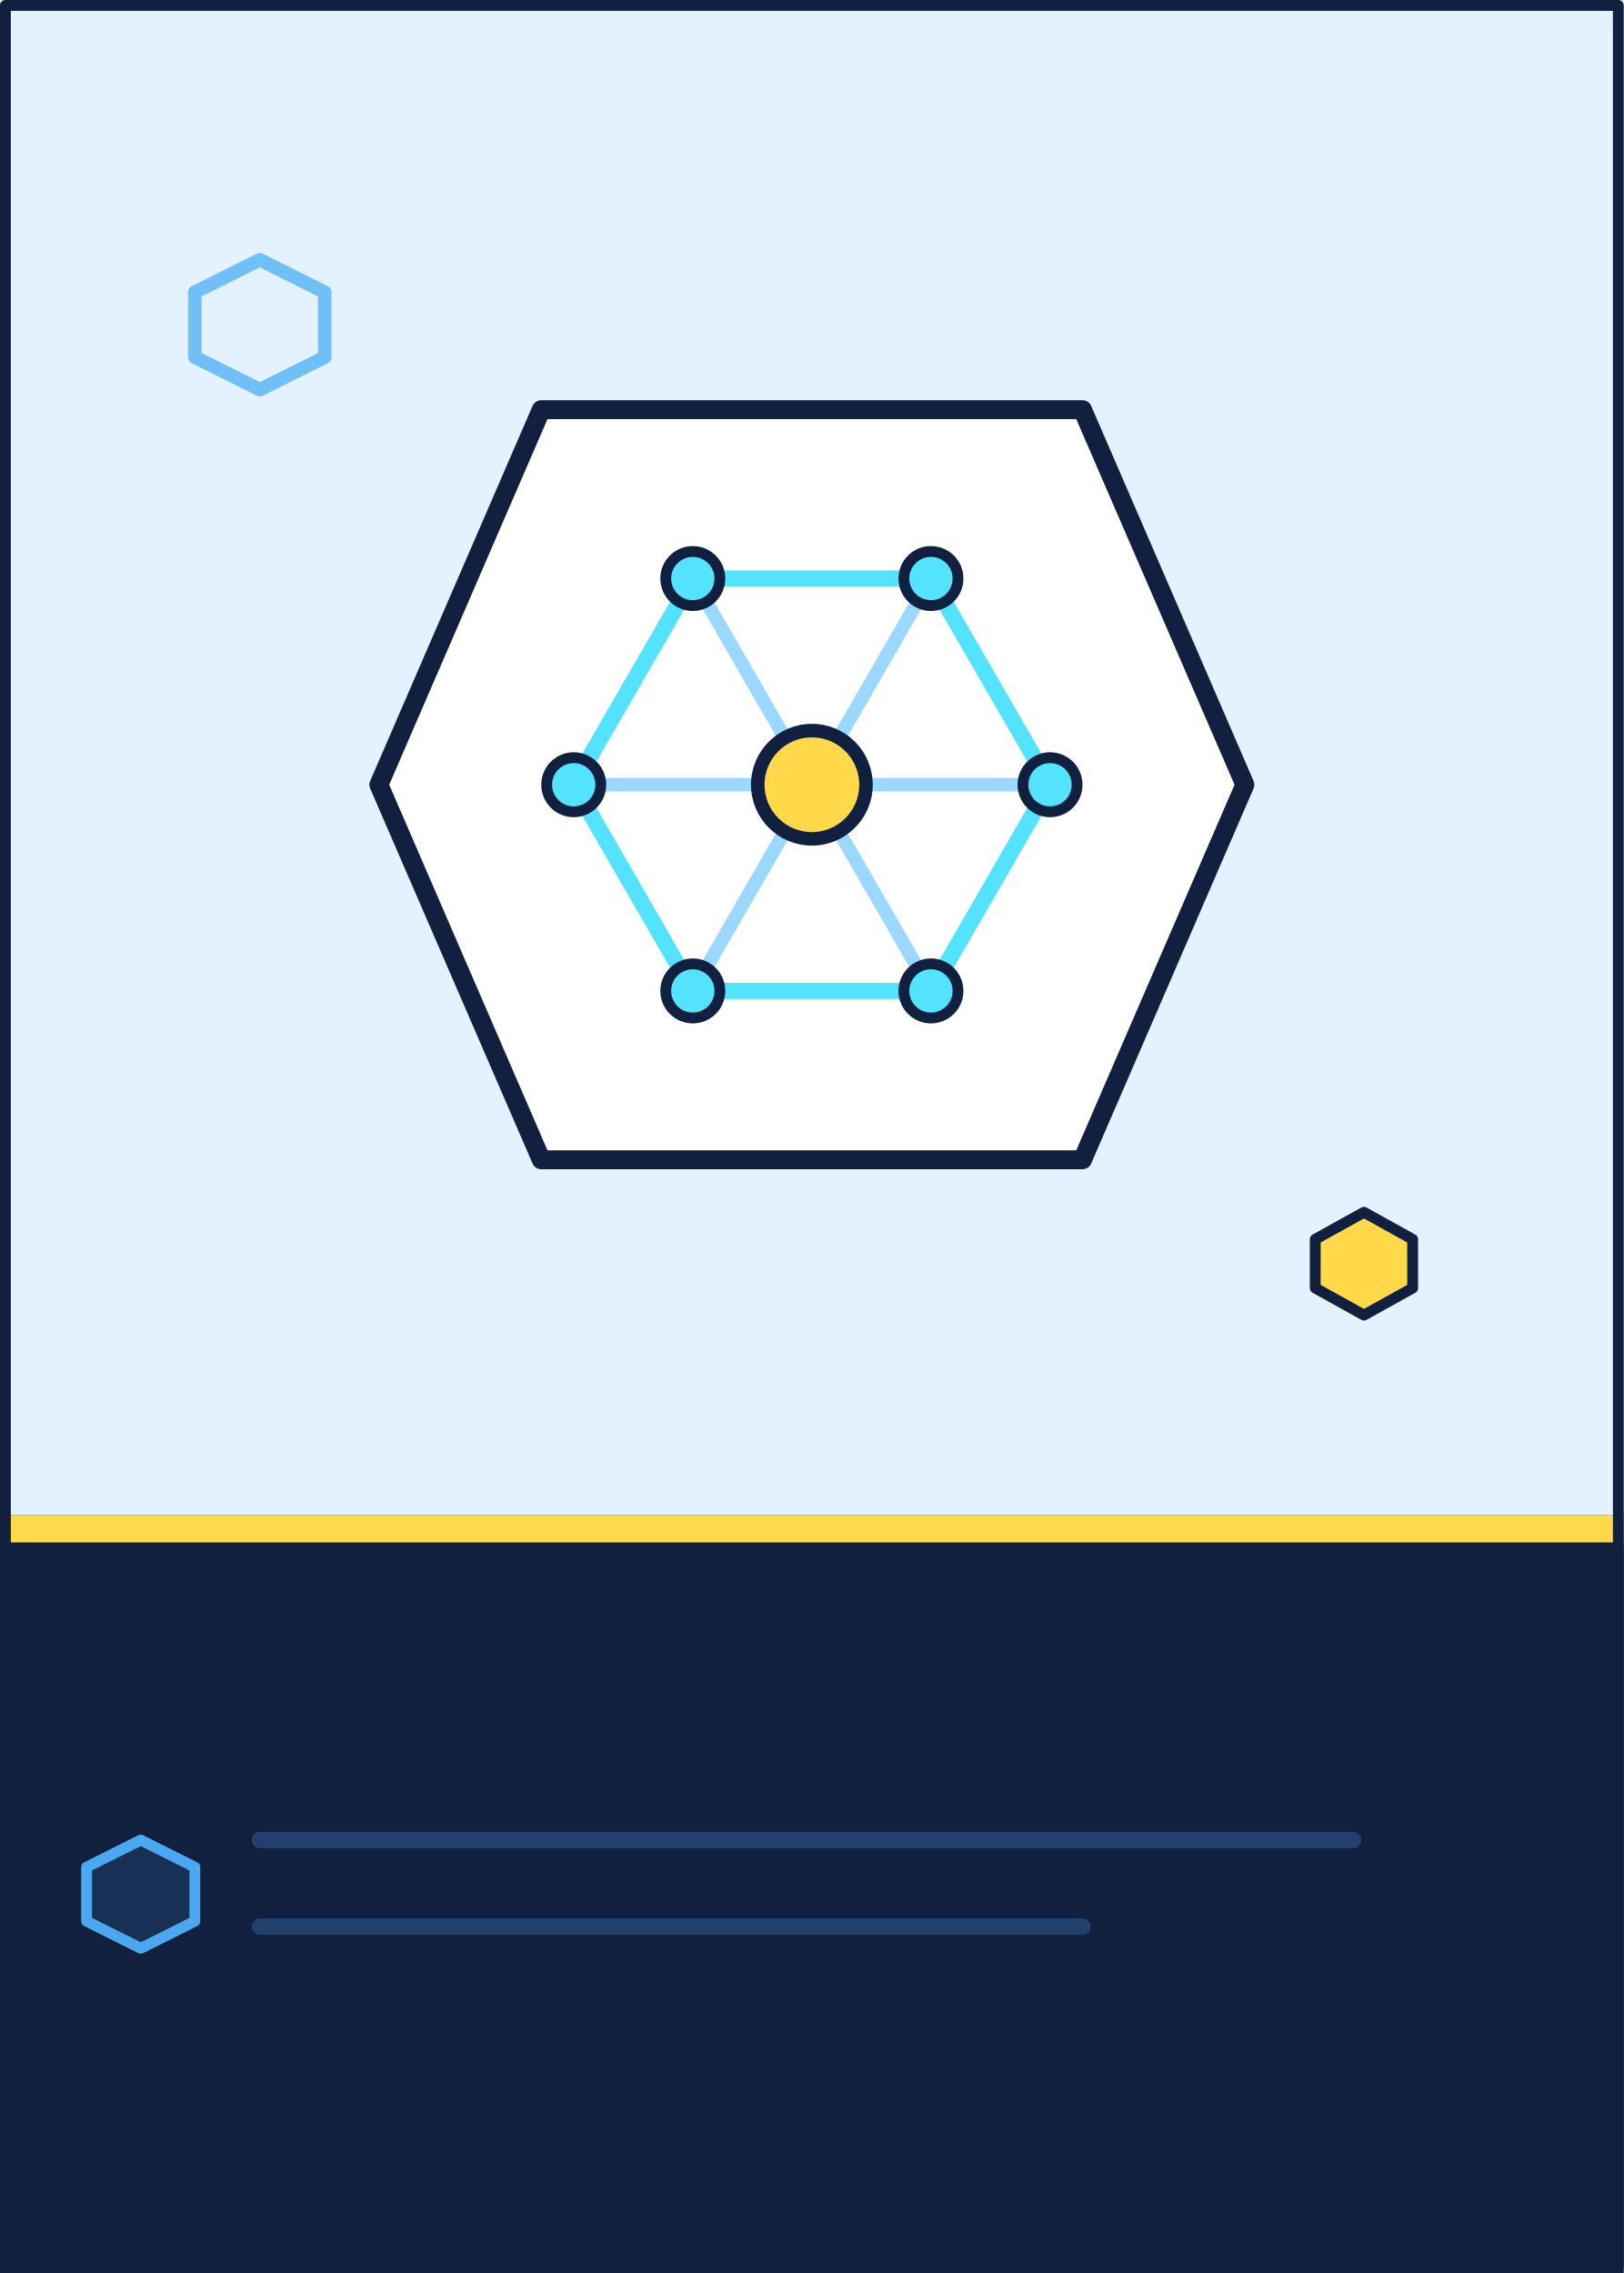
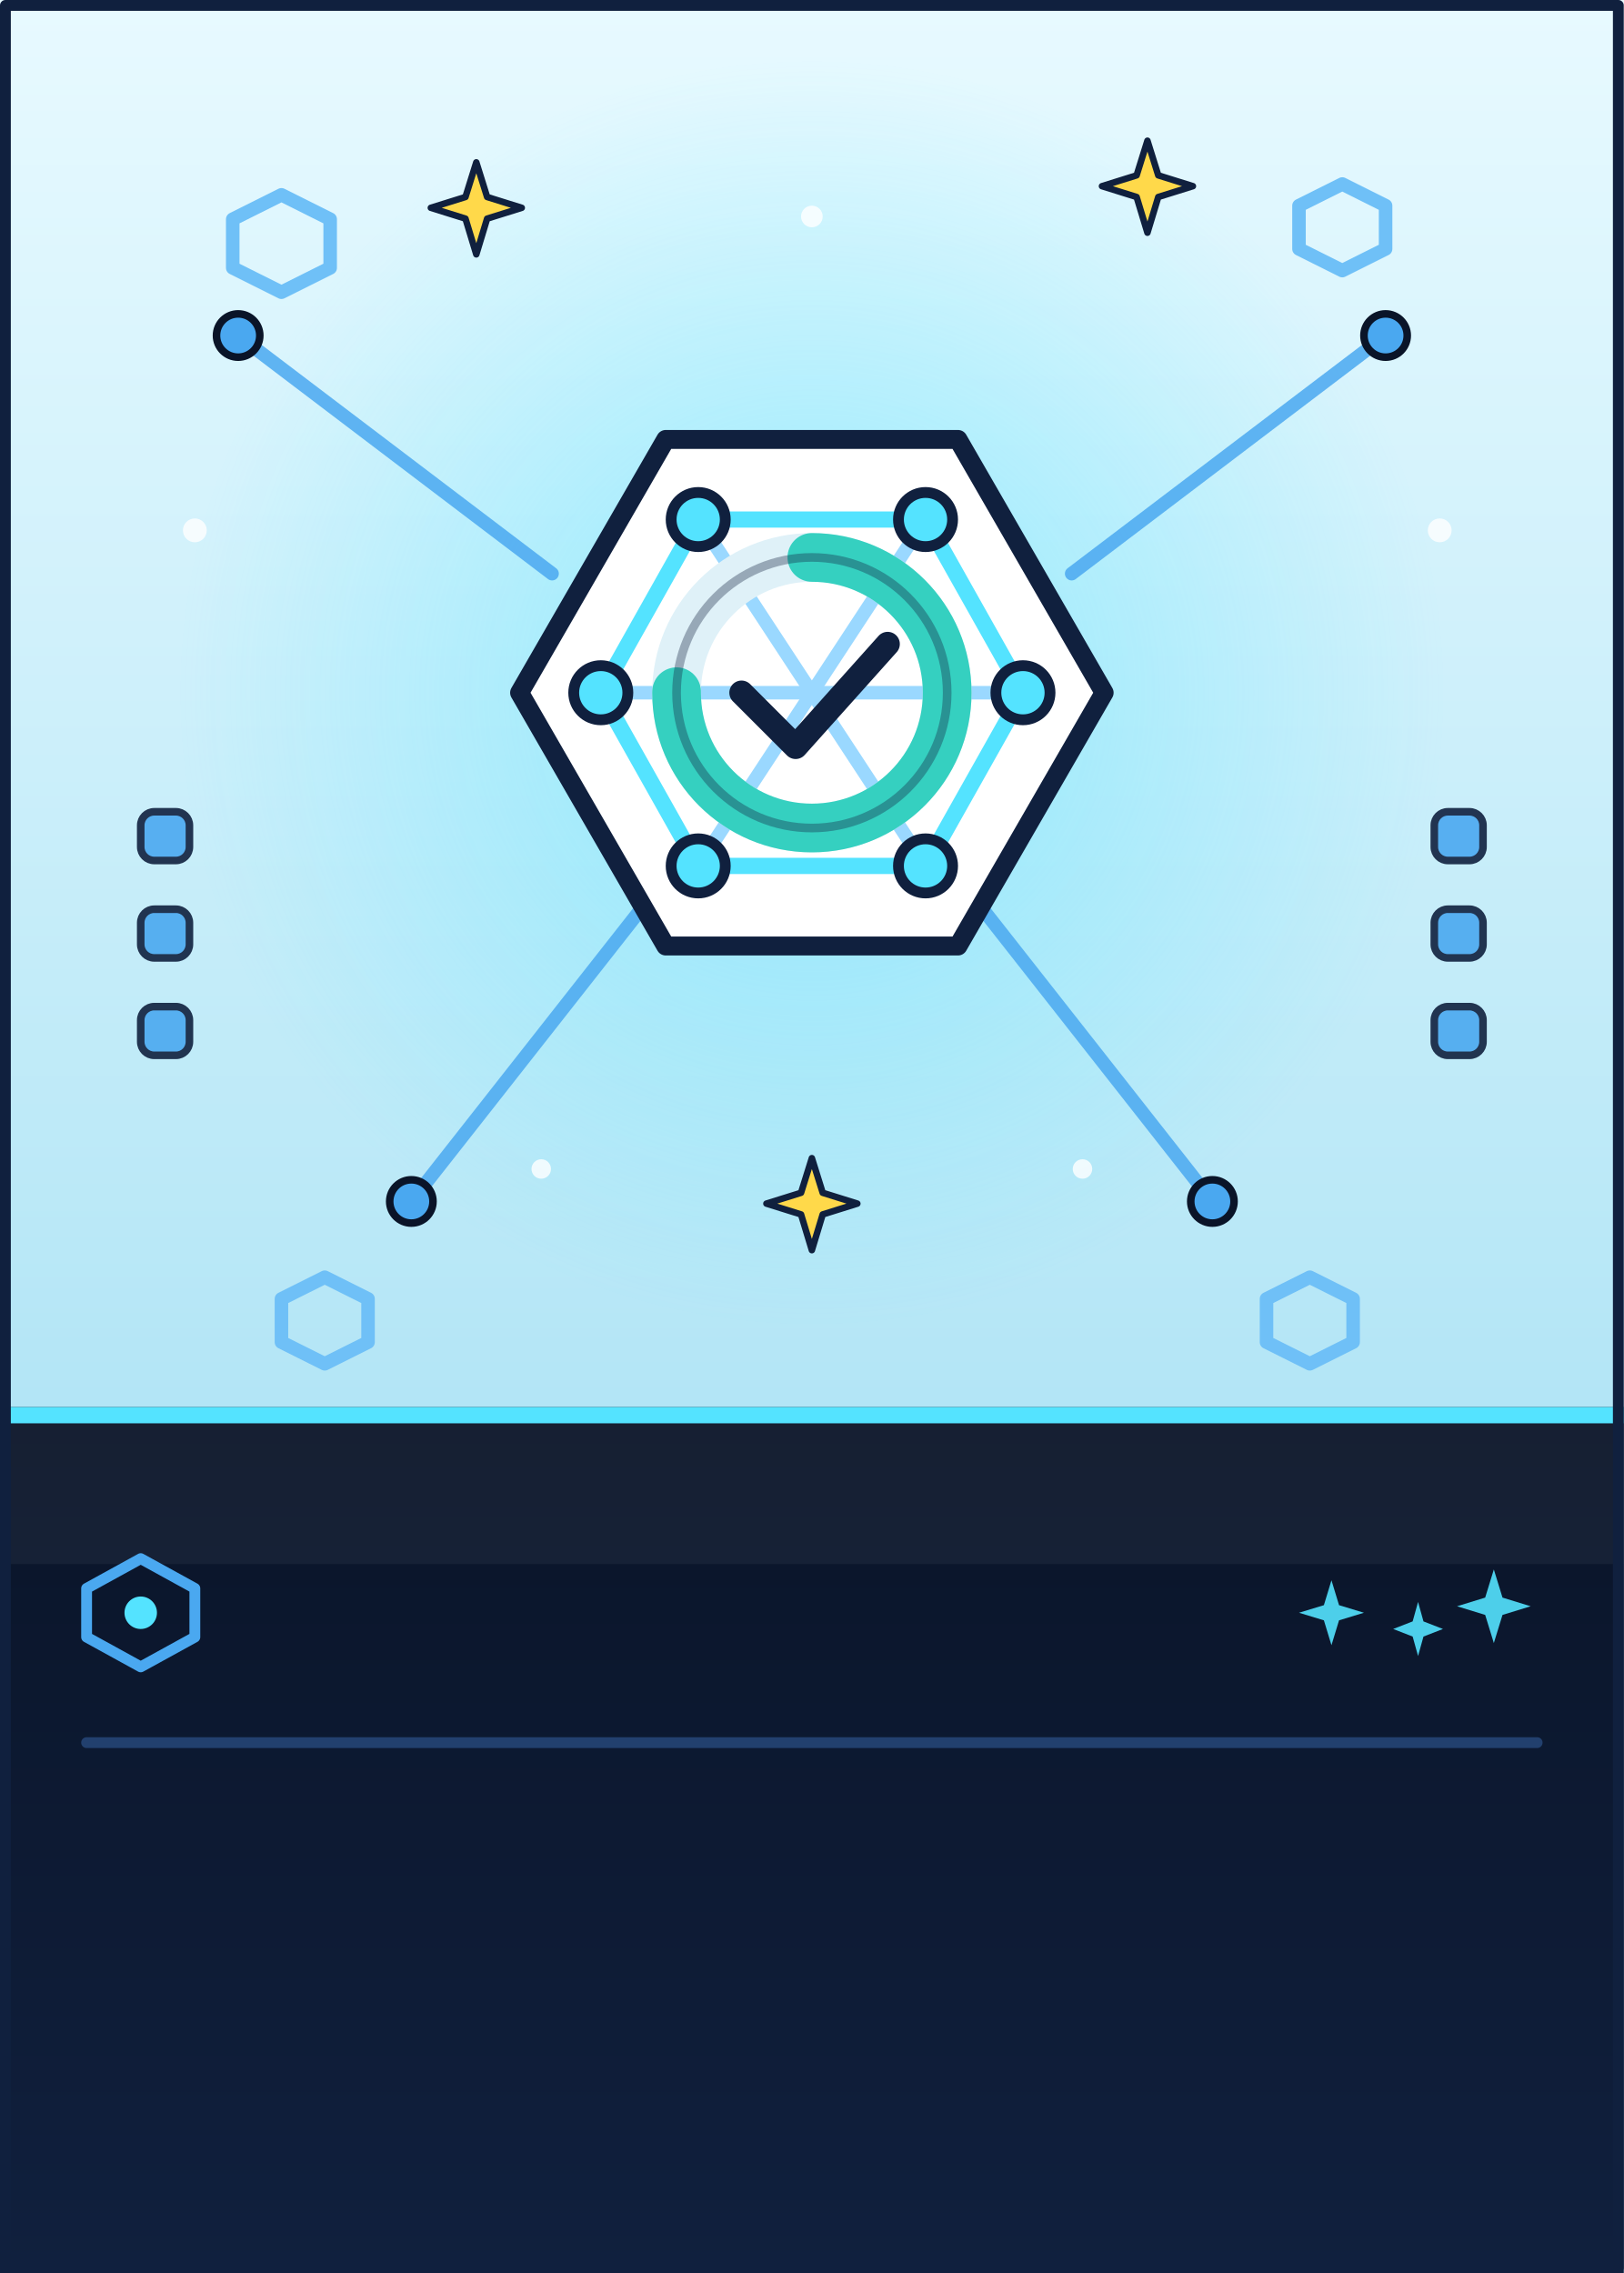
<svg xmlns="http://www.w3.org/2000/svg" width="300" height="420" viewBox="0 0 300 420">
+   <defs>
+     <linearGradient id="m6Bg" x1="0" y1="0" x2="0" y2="1">
+       <stop offset="0%" stop-color="#e8faff" />
+       <stop offset="55%" stop-color="#b9e8f7" />
+       <stop offset="100%" stop-color="#8fd4ee" />
+     </linearGradient>
+     <radialGradient id="m6Glow" cx="50%" cy="50%" r="50%">
+       <stop offset="0%" stop-color="#54e3ff" stop-opacity=".5" />
+       <stop offset="100%" stop-color="#54e3ff" stop-opacity="0" />
+     </radialGradient>
+     <linearGradient id="m6Bar" x1="0" y1="0" x2="0" y2="1">
+       <stop offset="0%" stop-color="#0a1428" />
+       <stop offset="100%" stop-color="#10203e" />
+     </linearGradient>
+   </defs>
  <g stroke-linejoin="round" stroke-linecap="round">
-     <rect width="300" height="420" fill="#e4f2ff" />
-     <polygon points="230,145 200,214.3 100,214.3 70,145 100,75.7 200,75.7" fill="#ffffff" stroke="#10203e" stroke-width="3.5" />
-     <polygon points="194,145 172,183.1 128,183.1 106,145 128,106.9 172,106.9" fill="none" stroke="#54e3ff" stroke-width="3" />
+     <rect width="300" height="420" fill="url(#m6Bg)" />
+     <circle cx="150" cy="128" r="118" fill="url(#m6Glow)" />
+     <g stroke="#4aa8f0" stroke-width="2.5" opacity=".85">
+       <line x1="102" y1="106" x2="44" y2="62" />
+       <line x1="198" y1="106" x2="256" y2="62" />
+       <line x1="120" y1="166" x2="76" y2="222" />
+       <line x1="180" y1="166" x2="224" y2="222" />
+     </g>
+     <g fill="#4aa8f0" stroke="#0a1428" stroke-width="1.4">
+       <circle cx="44" cy="62" r="4" />
+       <circle cx="256" cy="62" r="4" />
+       <circle cx="76" cy="222" r="4" />
+       <circle cx="224" cy="222" r="4" />
+     </g>
+     <polygon points="204,128 177,174.8 123,174.8 96,128 123,81.2 177,81.2" fill="#ffffff" stroke="#10203e" stroke-width="3.5" />
+     <polygon points="189,128 171,160 129,160 111,128 129,96 171,96" fill="none" stroke="#54e3ff" stroke-width="3" />
    <g stroke="#9ad8ff" stroke-width="2.5">
-       <line x1="150" y1="145" x2="194" y2="145" />
-       <line x1="150" y1="145" x2="172" y2="183.1" />
-       <line x1="150" y1="145" x2="128" y2="183.1" />
-       <line x1="150" y1="145" x2="106" y2="145" />
-       <line x1="150" y1="145" x2="128" y2="106.9" />
-       <line x1="150" y1="145" x2="172" y2="106.9" />
+       <line x1="150" y1="128" x2="189" y2="128" />
+       <line x1="150" y1="128" x2="171" y2="160" />
+       <line x1="150" y1="128" x2="129" y2="160" />
+       <line x1="150" y1="128" x2="111" y2="128" />
+       <line x1="150" y1="128" x2="129" y2="96" />
+       <line x1="150" y1="128" x2="171" y2="96" />
    </g>
    <g fill="#54e3ff" stroke="#10203e" stroke-width="2">
-       <circle cx="194" cy="145" r="5" />
-       <circle cx="172" cy="183.1" r="5" />
-       <circle cx="128" cy="183.1" r="5" />
-       <circle cx="106" cy="145" r="5" />
-       <circle cx="128" cy="106.9" r="5" />
-       <circle cx="172" cy="106.9" r="5" />
+       <circle cx="189" cy="128" r="5" />
+       <circle cx="171" cy="160" r="5" />
+       <circle cx="129" cy="160" r="5" />
+       <circle cx="111" cy="128" r="5" />
+       <circle cx="129" cy="96" r="5" />
+       <circle cx="171" cy="96" r="5" />
    </g>
-     <circle cx="150" cy="145" r="10" fill="#ffd94a" stroke="#10203e" stroke-width="2.5" />
-     <polygon points="48,48 60,54 60,66 48,72 36,66 36,54" fill="none" stroke="#6fc0f7" stroke-width="2.5" />
-     <polygon points="252,224 261,229 261,238 252,243 243,238 243,229" fill="#ffd94a" stroke="#10203e" stroke-width="2" />
-     <rect y="280" width="300" height="140" fill="#10203e" />
-     <rect y="280" width="300" height="5" fill="#ffd94a" />
-     <polygon points="26,340 36,345 36,355 26,360 16,355 16,345" fill="#183054" stroke="#4aa8f0" stroke-width="2" />
-     <g stroke="#22406e" stroke-width="3">
-       <line x1="48" y1="340" x2="250" y2="340" />
-       <line x1="48" y1="356" x2="200" y2="356" />
+     <circle cx="150" cy="128" r="25" fill="none" stroke="#dff1f8" stroke-width="9" />
+     <circle cx="150" cy="128" r="25" fill="none" stroke="#35d0c0" stroke-width="9" stroke-dasharray="118 157" transform="rotate(-90 150 128)" />
+     <circle cx="150" cy="128" r="25" fill="none" stroke="#10203e" stroke-width="1.6" opacity=".35" />
+     <path d="M 137,128 L 147,138 L 164,119" fill="none" stroke="#10203e" stroke-width="4.5" />
+     <g fill="#4aa8f0" stroke="#10203e" stroke-width="1.4" opacity=".9">
+       <rect x="26" y="150" width="9" height="9" rx="2.5" />
+       <rect x="26" y="168" width="9" height="9" rx="2.5" />
+       <rect x="26" y="186" width="9" height="9" rx="2.5" />
+       <rect x="265" y="150" width="9" height="9" rx="2.5" />
+       <rect x="265" y="168" width="9" height="9" rx="2.5" />
+       <rect x="265" y="186" width="9" height="9" rx="2.5" />
    </g>
+     <g fill="none" stroke="#6fc0f7" stroke-width="2.5">
+       <polygon points="52,36 61,40.5 61,49.5 52,54 43,49.5 43,40.5" />
+       <polygon points="248,34 256,38 256,46 248,50 240,46 240,38" />
+       <polygon points="60,236 68,240 68,248 60,252 52,248 52,240" />
+       <polygon points="242,236 250,240 250,248 242,252 234,248 234,240" />
+     </g>
+     <g fill="#ffd94a" stroke="#10203e" stroke-width="1.2">
+       <path d="M 88,30 L 90,36.4 L 96.4,38.4 L 90,40.4 L 88,47 L 86,40.4 L 79.6,38.4 L 86,36.4 Z" />
+       <path d="M 212,26 L 214,32.4 L 220.4,34.4 L 214,36.4 L 212,43 L 210,36.4 L 203.6,34.4 L 210,32.4 Z" />
+       <path d="M 150,214 L 152,220.4 L 158.4,222.4 L 152,224.4 L 150,231 L 148,224.4 L 141.6,222.4 L 148,220.4 Z" />
+     </g>
+     <g fill="#ffffff" opacity=".8">
+       <circle cx="36" cy="98" r="2.2" />
+       <circle cx="266" cy="98" r="2.2" />
+       <circle cx="150" cy="40" r="2" />
+       <circle cx="100" cy="216" r="1.8" />
+       <circle cx="200" cy="216" r="1.8" />
+     </g>
+     <rect y="260" width="300" height="160" fill="url(#m6Bar)" />
+     <rect y="260" width="300" height="3" fill="#54e3ff" />
+     <rect y="263" width="300" height="26" fill="#ffffff" opacity=".05" />
+     <polygon points="26,288 36,293.5 36,302.5 26,308 16,302.5 16,293.5" fill="none" stroke="#4aa8f0" stroke-width="2" />
+     <circle cx="26" cy="298" r="3" fill="#54e3ff" />
+     <g fill="#54e3ff" opacity=".9">
+       <path d="M 246,292 L 247.4,296.6 L 252,298 L 247.4,299.4 L 246,304 L 244.6,299.4 L 240,298 L 244.6,296.6 Z" />
+       <path d="M 262,296 L 263,299.6 L 266.6,301 L 263,302.4 L 262,306 L 261,302.4 L 257.4,301 L 261,299.6 Z" />
+       <path d="M 276,290 L 277.6,295.2 L 282.8,296.8 L 277.6,298.4 L 276,303.6 L 274.4,298.4 L 269.2,296.8 L 274.4,295.2 Z" />
+     </g>
+     <line x1="16" y1="322" x2="284" y2="322" stroke="#22406e" stroke-width="2" />
    <rect x="1" y="1" width="298" height="418" fill="none" stroke="#10203e" stroke-width="2" />
  </g>
</svg>
